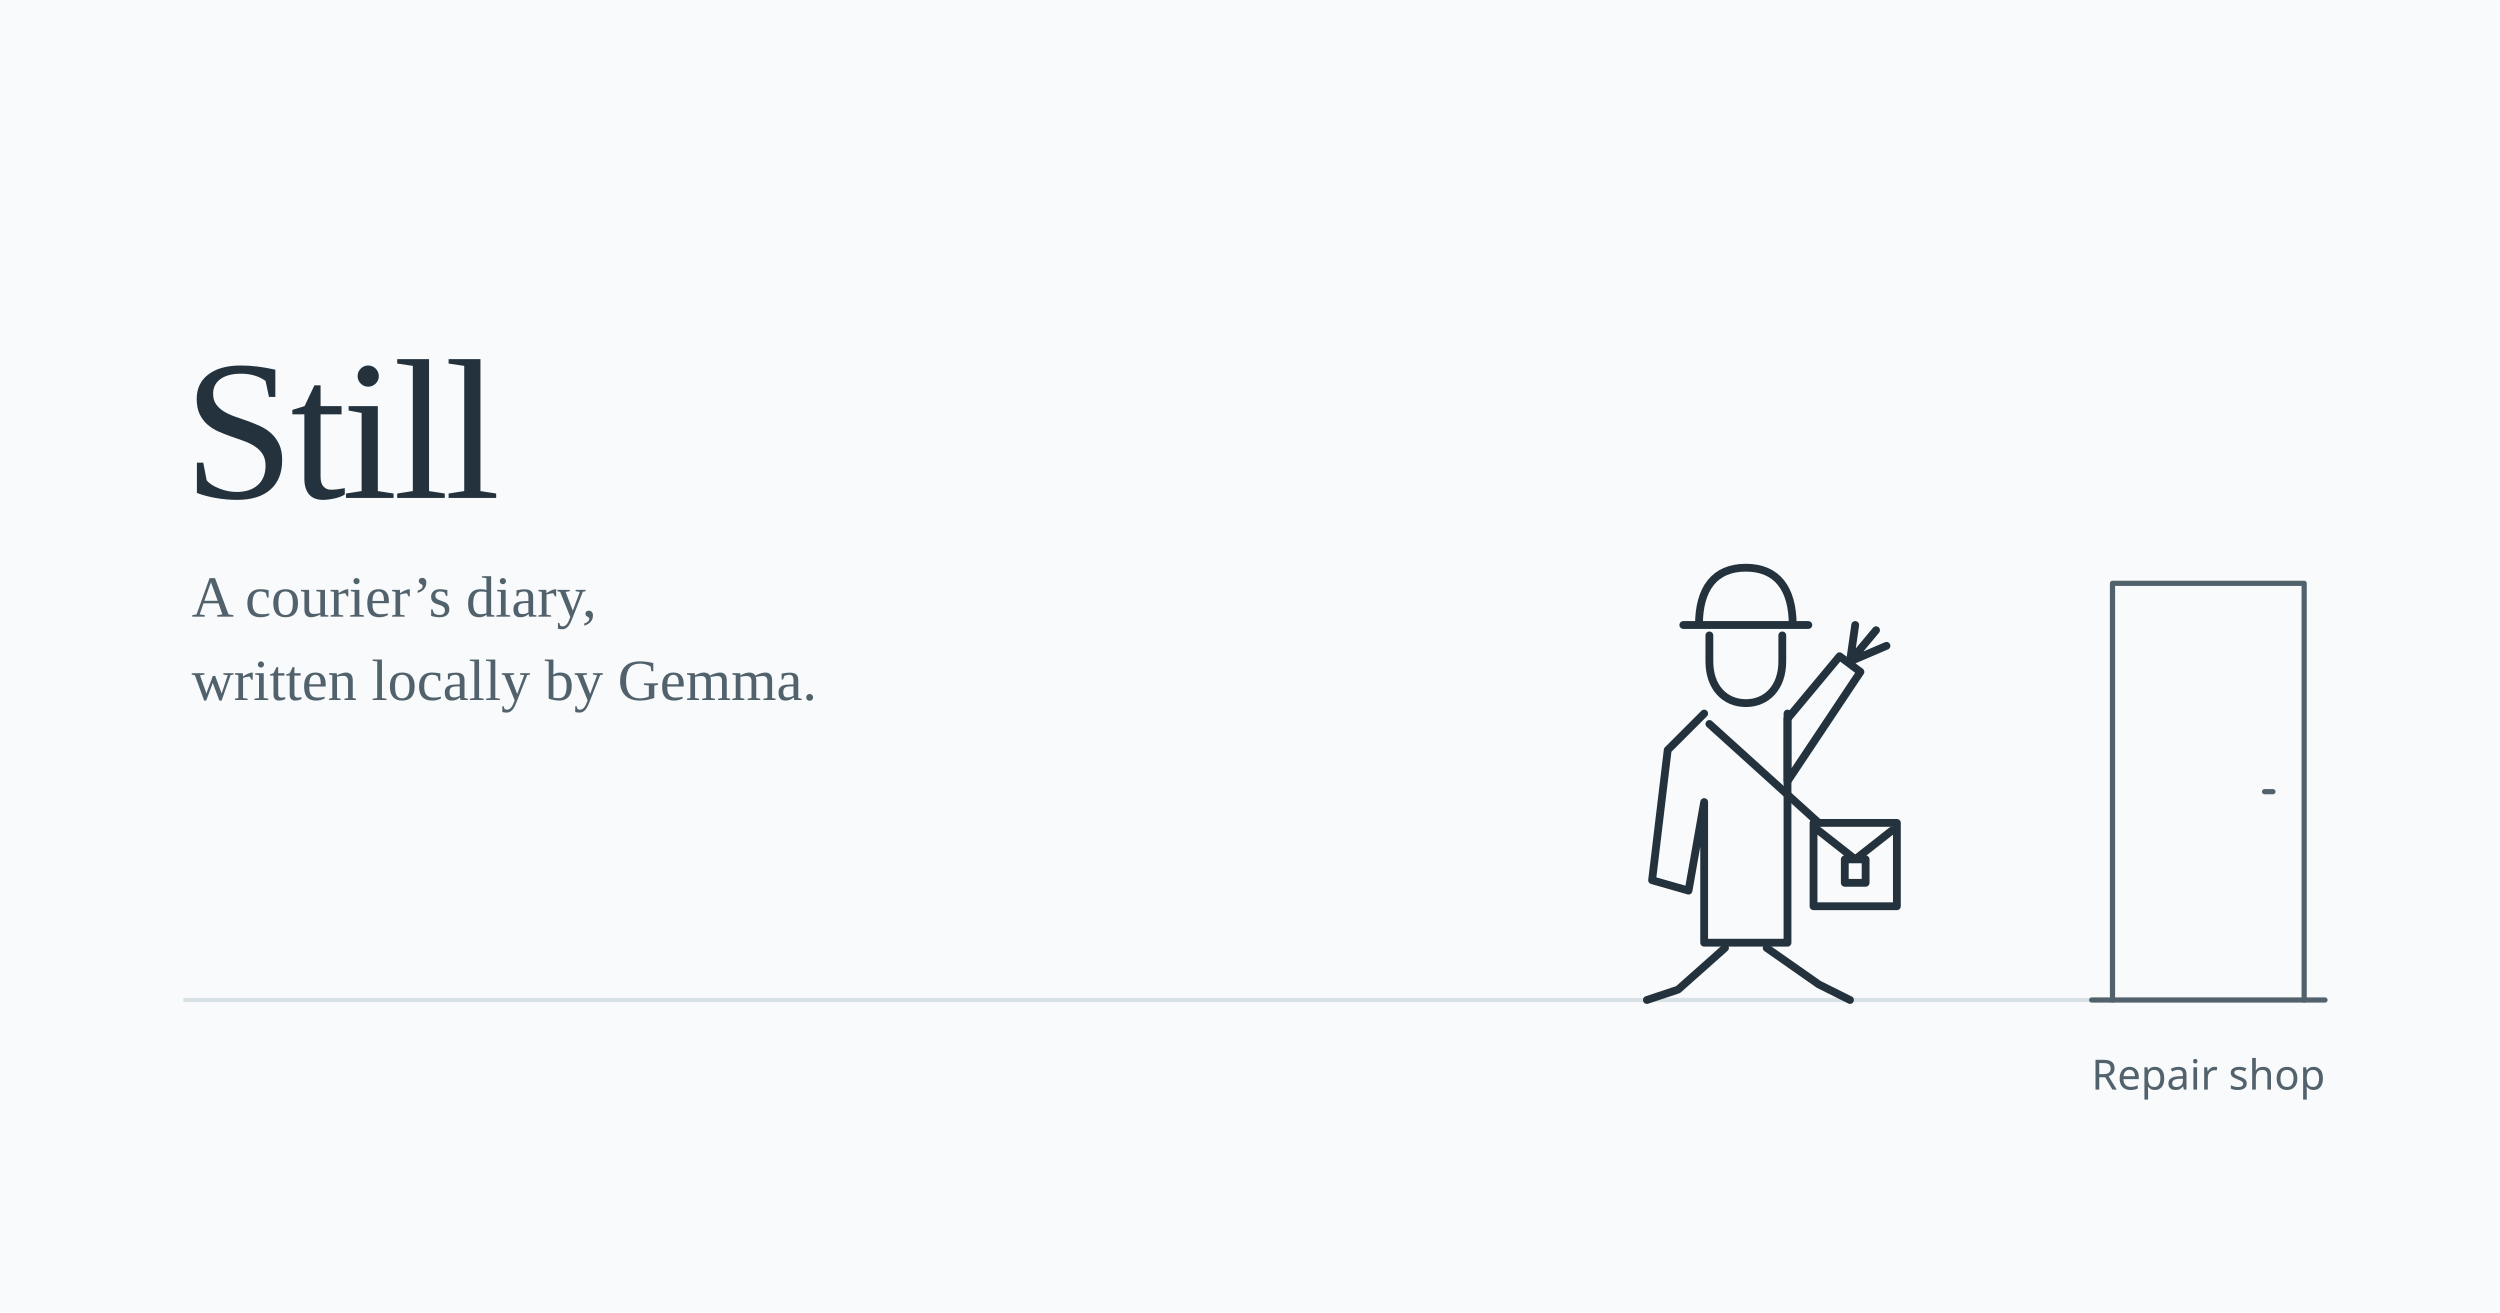
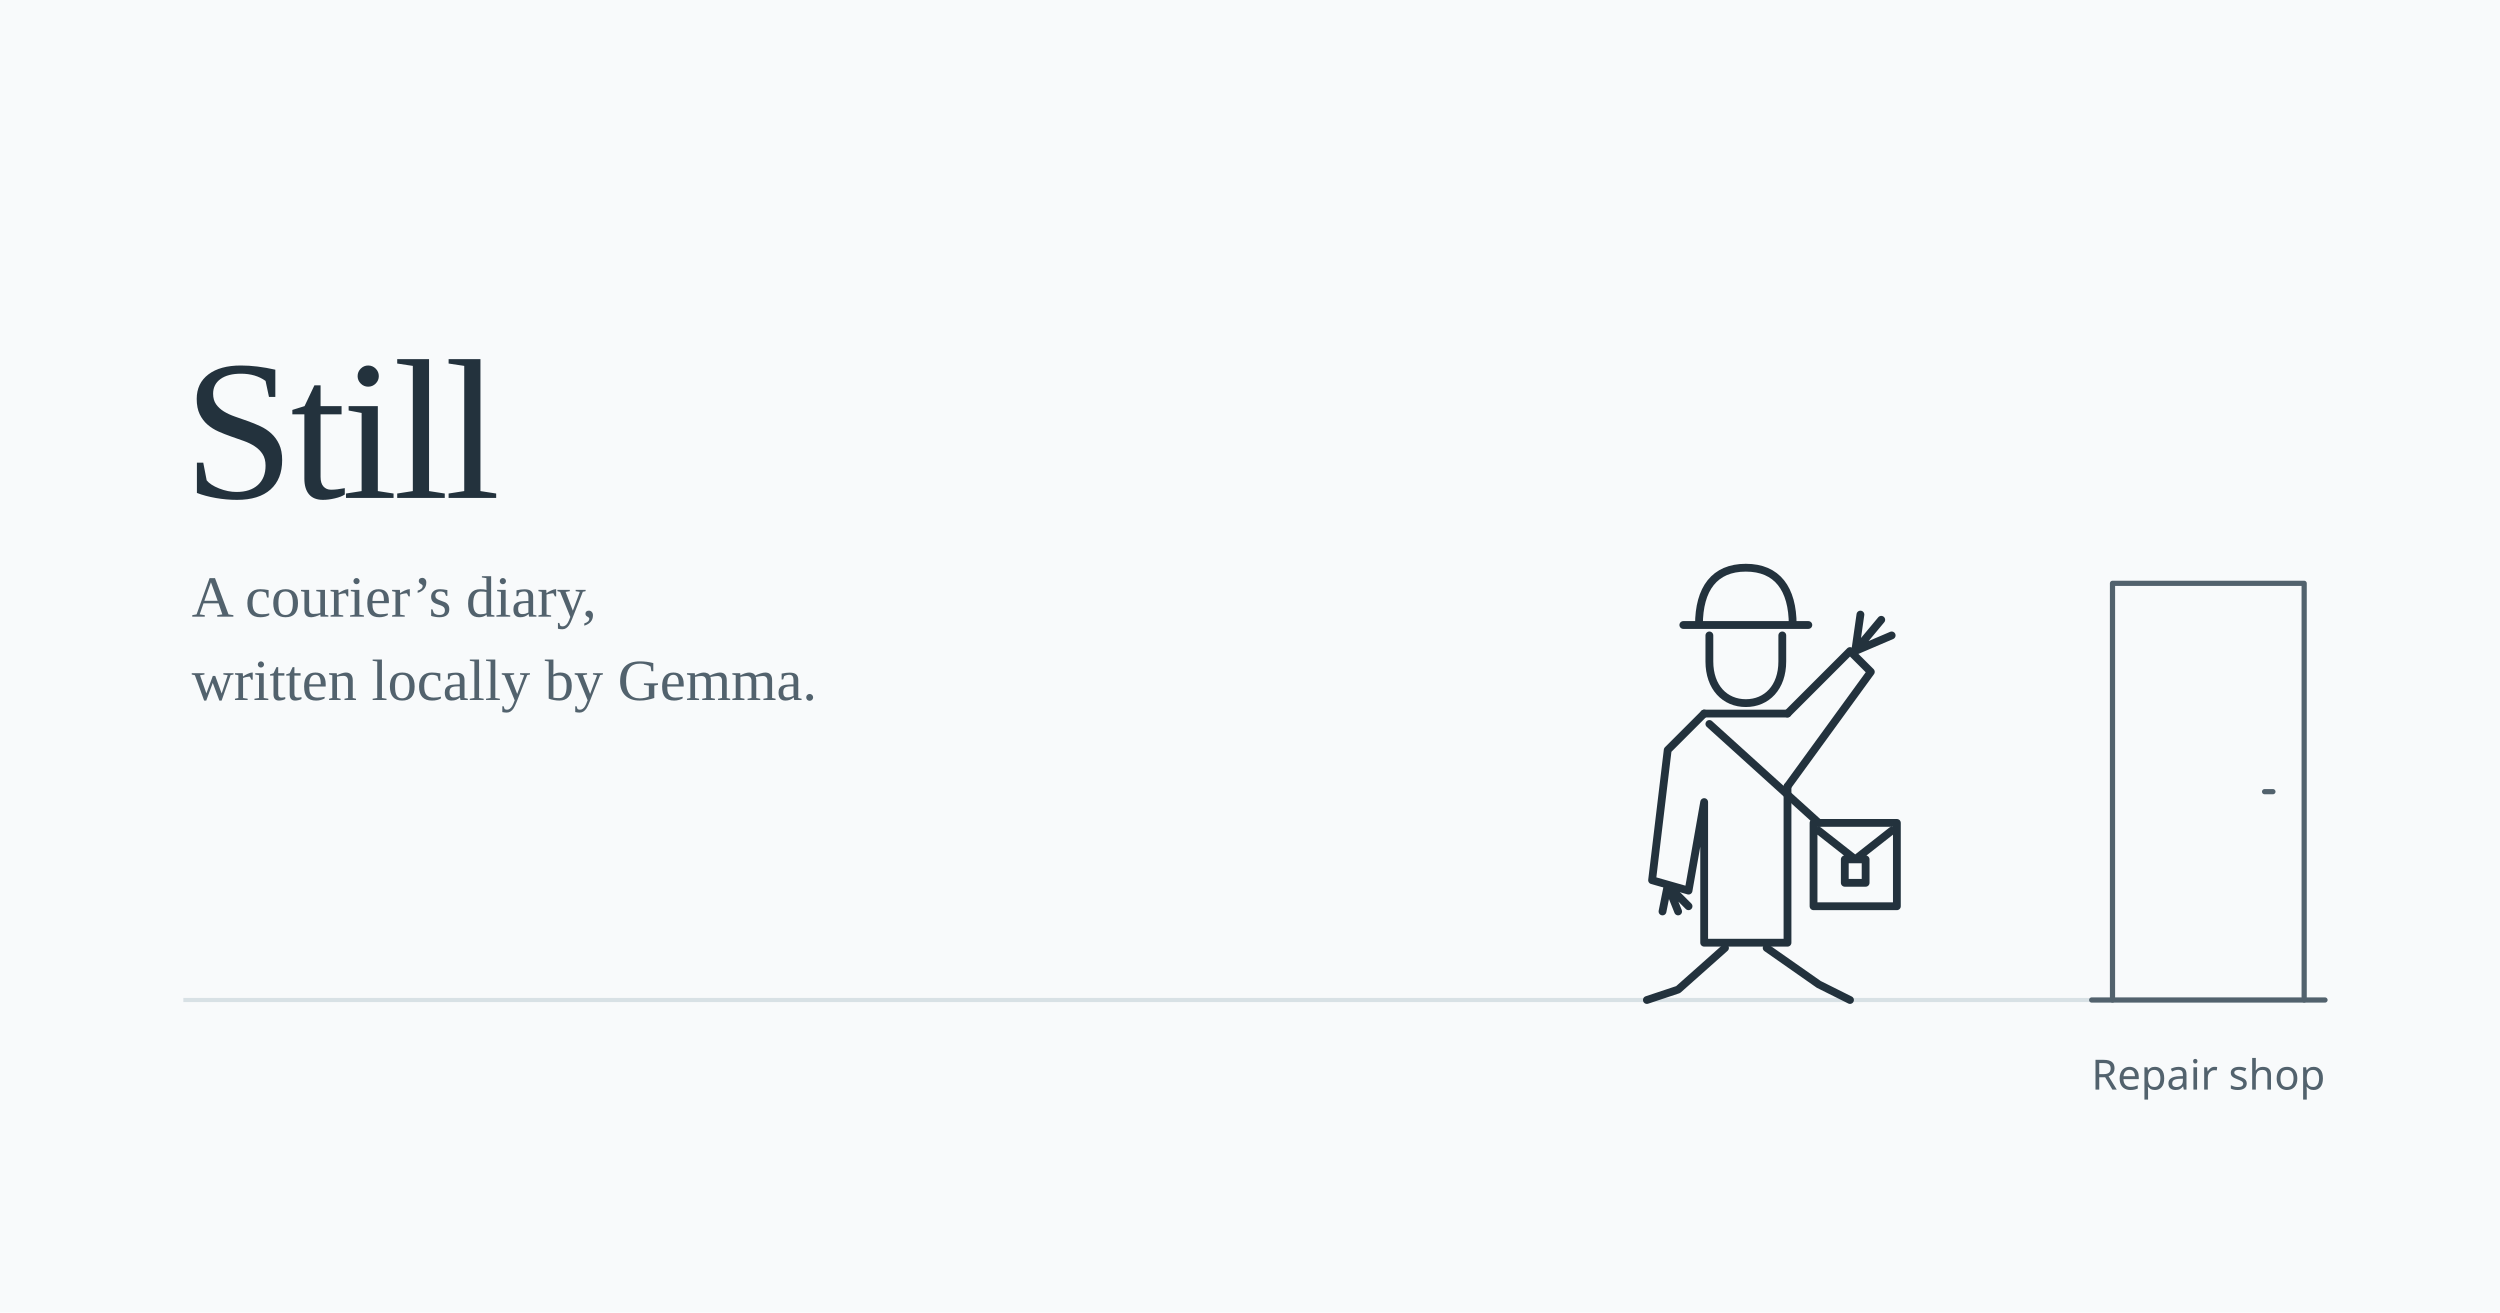
<svg xmlns="http://www.w3.org/2000/svg" width="1200" height="630" viewBox="0 0 1200 630" role="img" aria-labelledby="title description">
  <rect width="1200" height="630" fill="#f8fafb" />
  <g fill="#23323d">
    <text x="88" y="239" font-family="Georgia, 'Times New Roman', serif" font-size="96" font-weight="400" letter-spacing="-2">Still</text>
  </g>
  <g fill="#52626d" font-family="Georgia, 'Times New Roman', serif" font-size="28">
    <text x="92" y="296">A courier’s diary,</text>
    <text x="92" y="336">written locally by Gemma.</text>
  </g>
  <path d="M88 480h1024" fill="none" stroke="#d8e1e5" stroke-width="2" />
  <g transform="translate(758 252.5) scale(2.5)" fill="none" stroke="#23323d" stroke-width="1.5" stroke-linecap="round" stroke-linejoin="round">
    <path d="M23 19c0-7 3-11 9-11s9 4 9 11M20 19h24M25 21v5c0 5 3 8 7 8s7-3 7-8v-5" />
    <path d="M25 38l21 19" />
-     <path d="M24 36l-7 7-3 25 7 2 3-17v27h16V36" />
-     <path d="M40 37l10-12 4 3-14 21zM52 26l1-7M52 26l5-6M52 26l7-3" />
+     <path d="M24 36l-7 7-3 25 7 2 3-17v27h16V50" />
+     <path d="M24 36h16" />
+     <path d="M40 36l12-12 4 4-16 22M53 24l1-7M53 24l5-6M53 24l7-3" />
+     <path d="M17 69l-1 5M17 69l2 5M17 69l4 4" />
    <path d="M28 81l-9 8-6 2M36 81l10 7 6 3" />
    <path d="M45 57h16v16H45zM46 58.5l7 5.5 7-5.5M51 64h4v4.5h-4z" />
  </g>
  <g fill="none" stroke="#52626d" stroke-width="2.5" stroke-linecap="round" stroke-linejoin="round">
    <path d="M1014 480V280h92v200M1087 380h4" />
    <path d="M1004 480h112" />
  </g>
  <text x="1060" y="523" fill="#52626d" font-family="system-ui, sans-serif" font-size="20" text-anchor="middle">Repair shop</text>
</svg>
